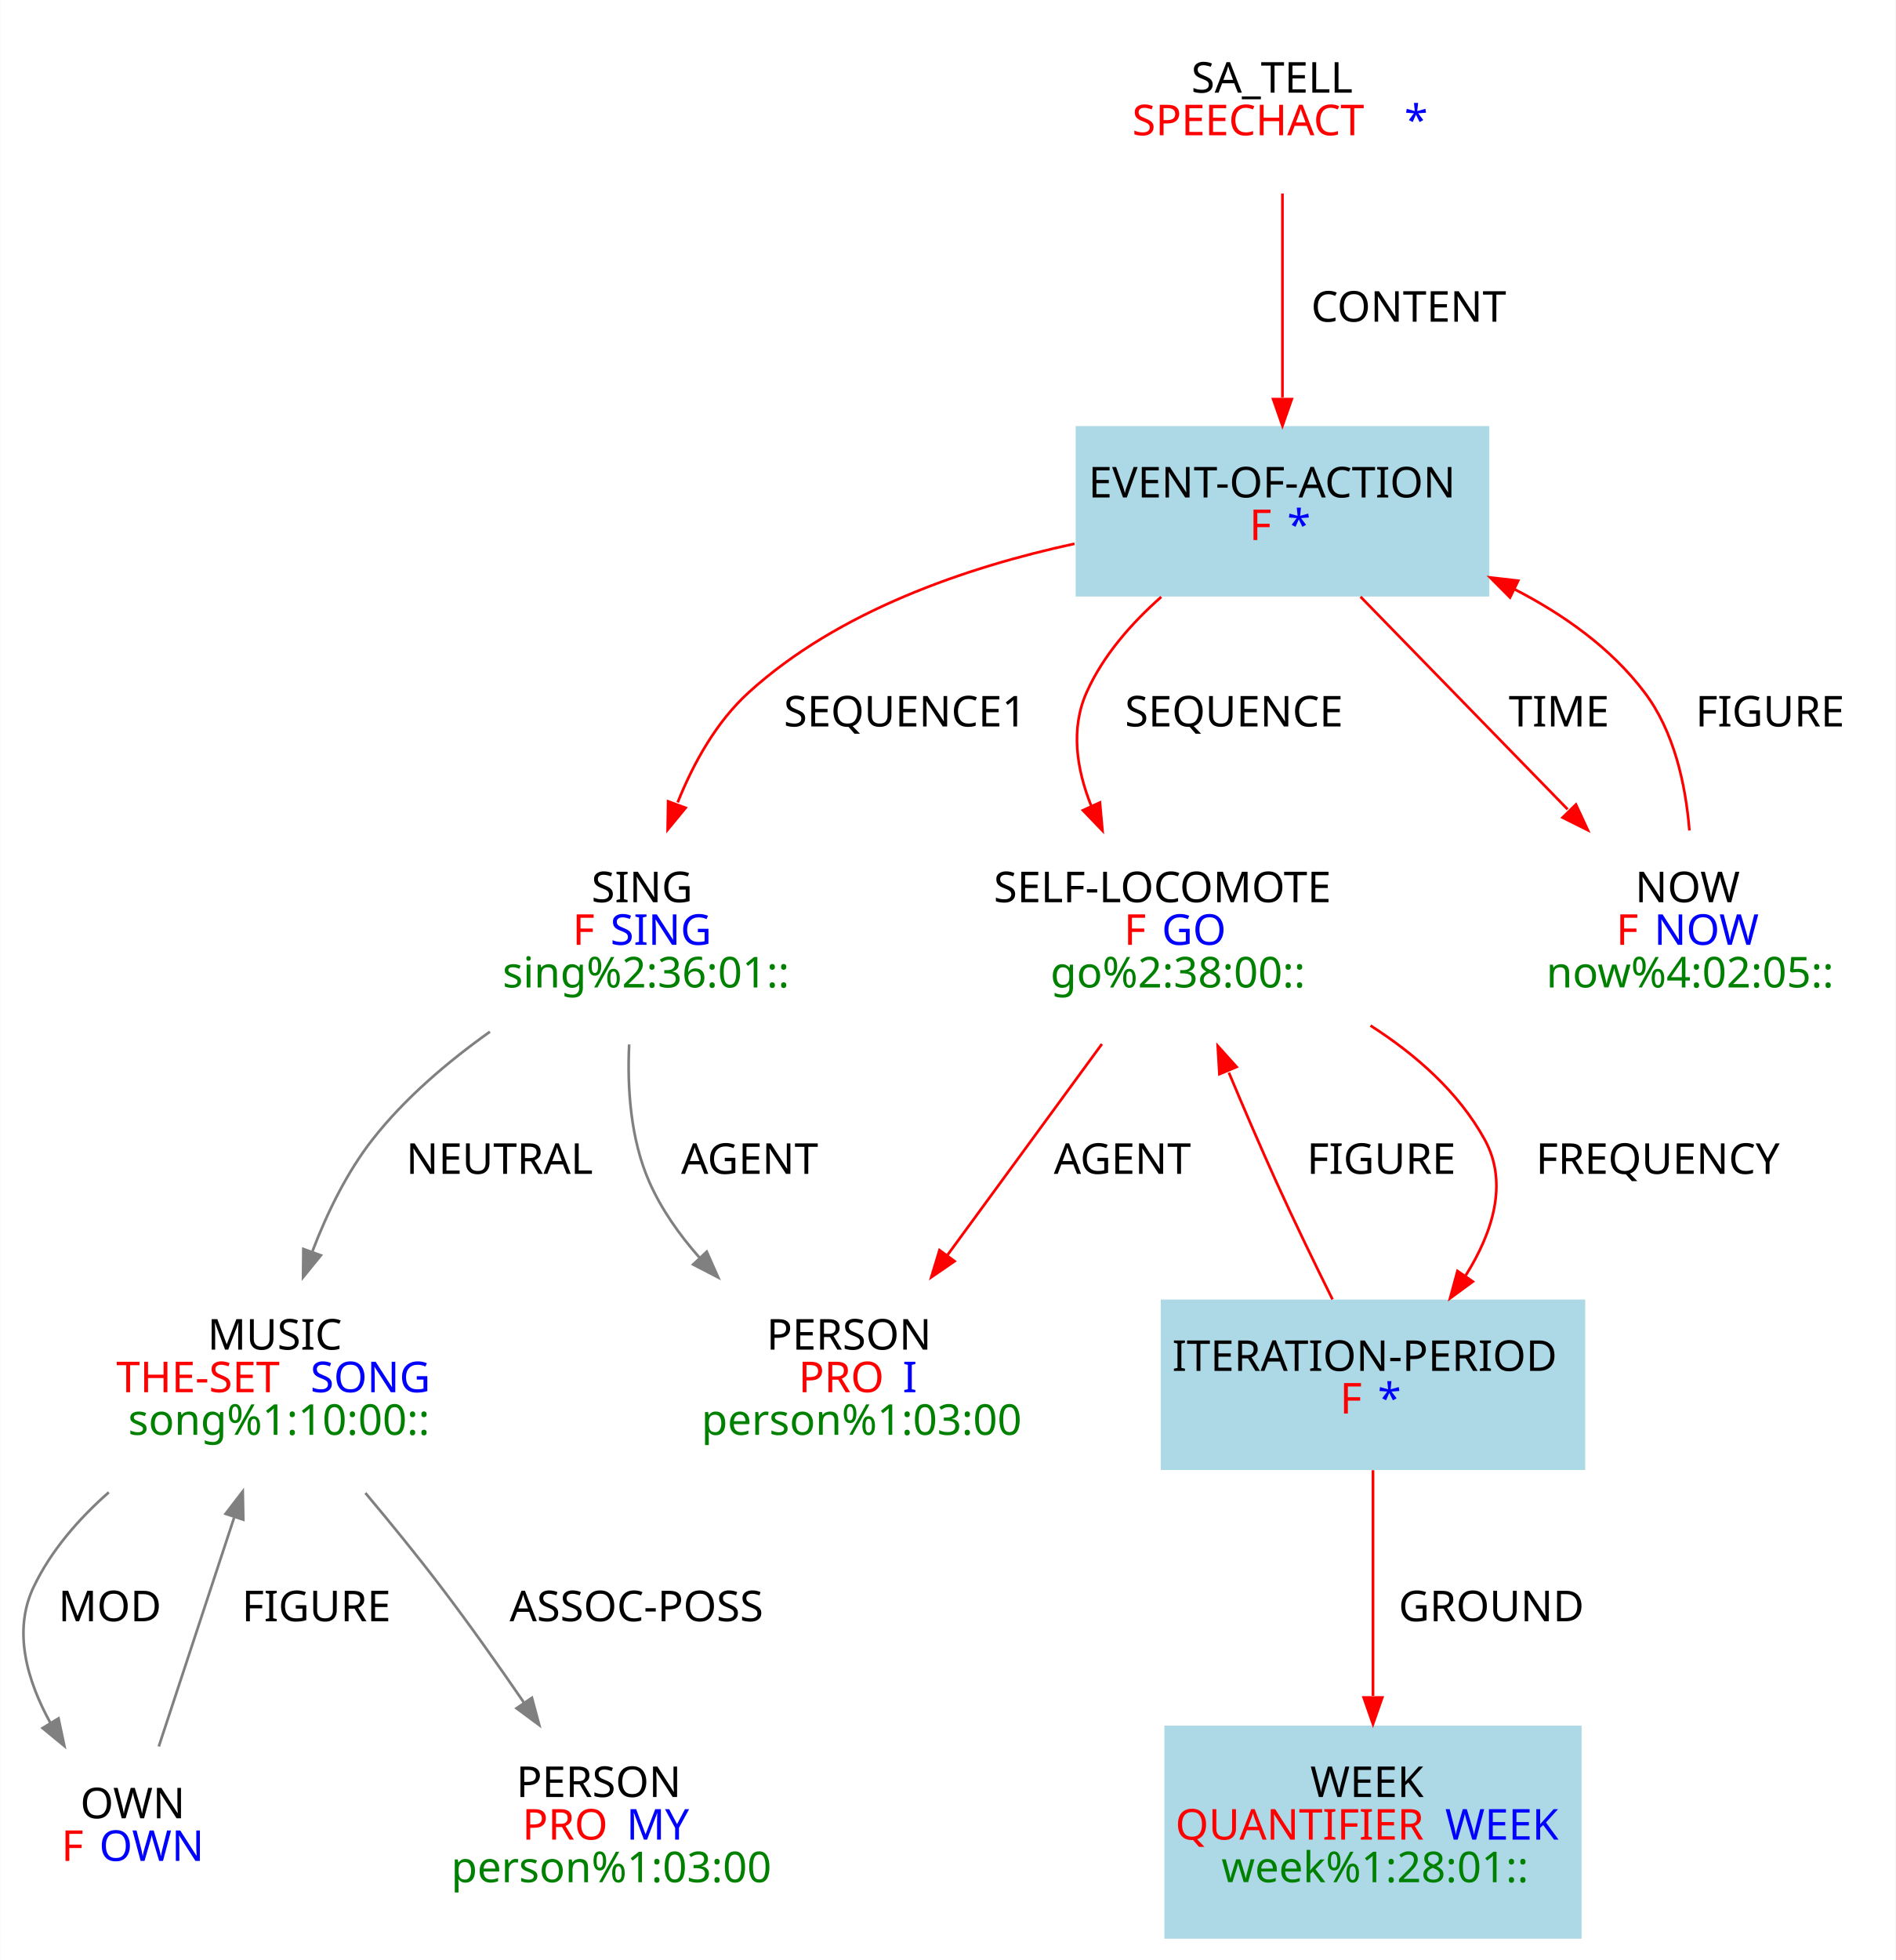
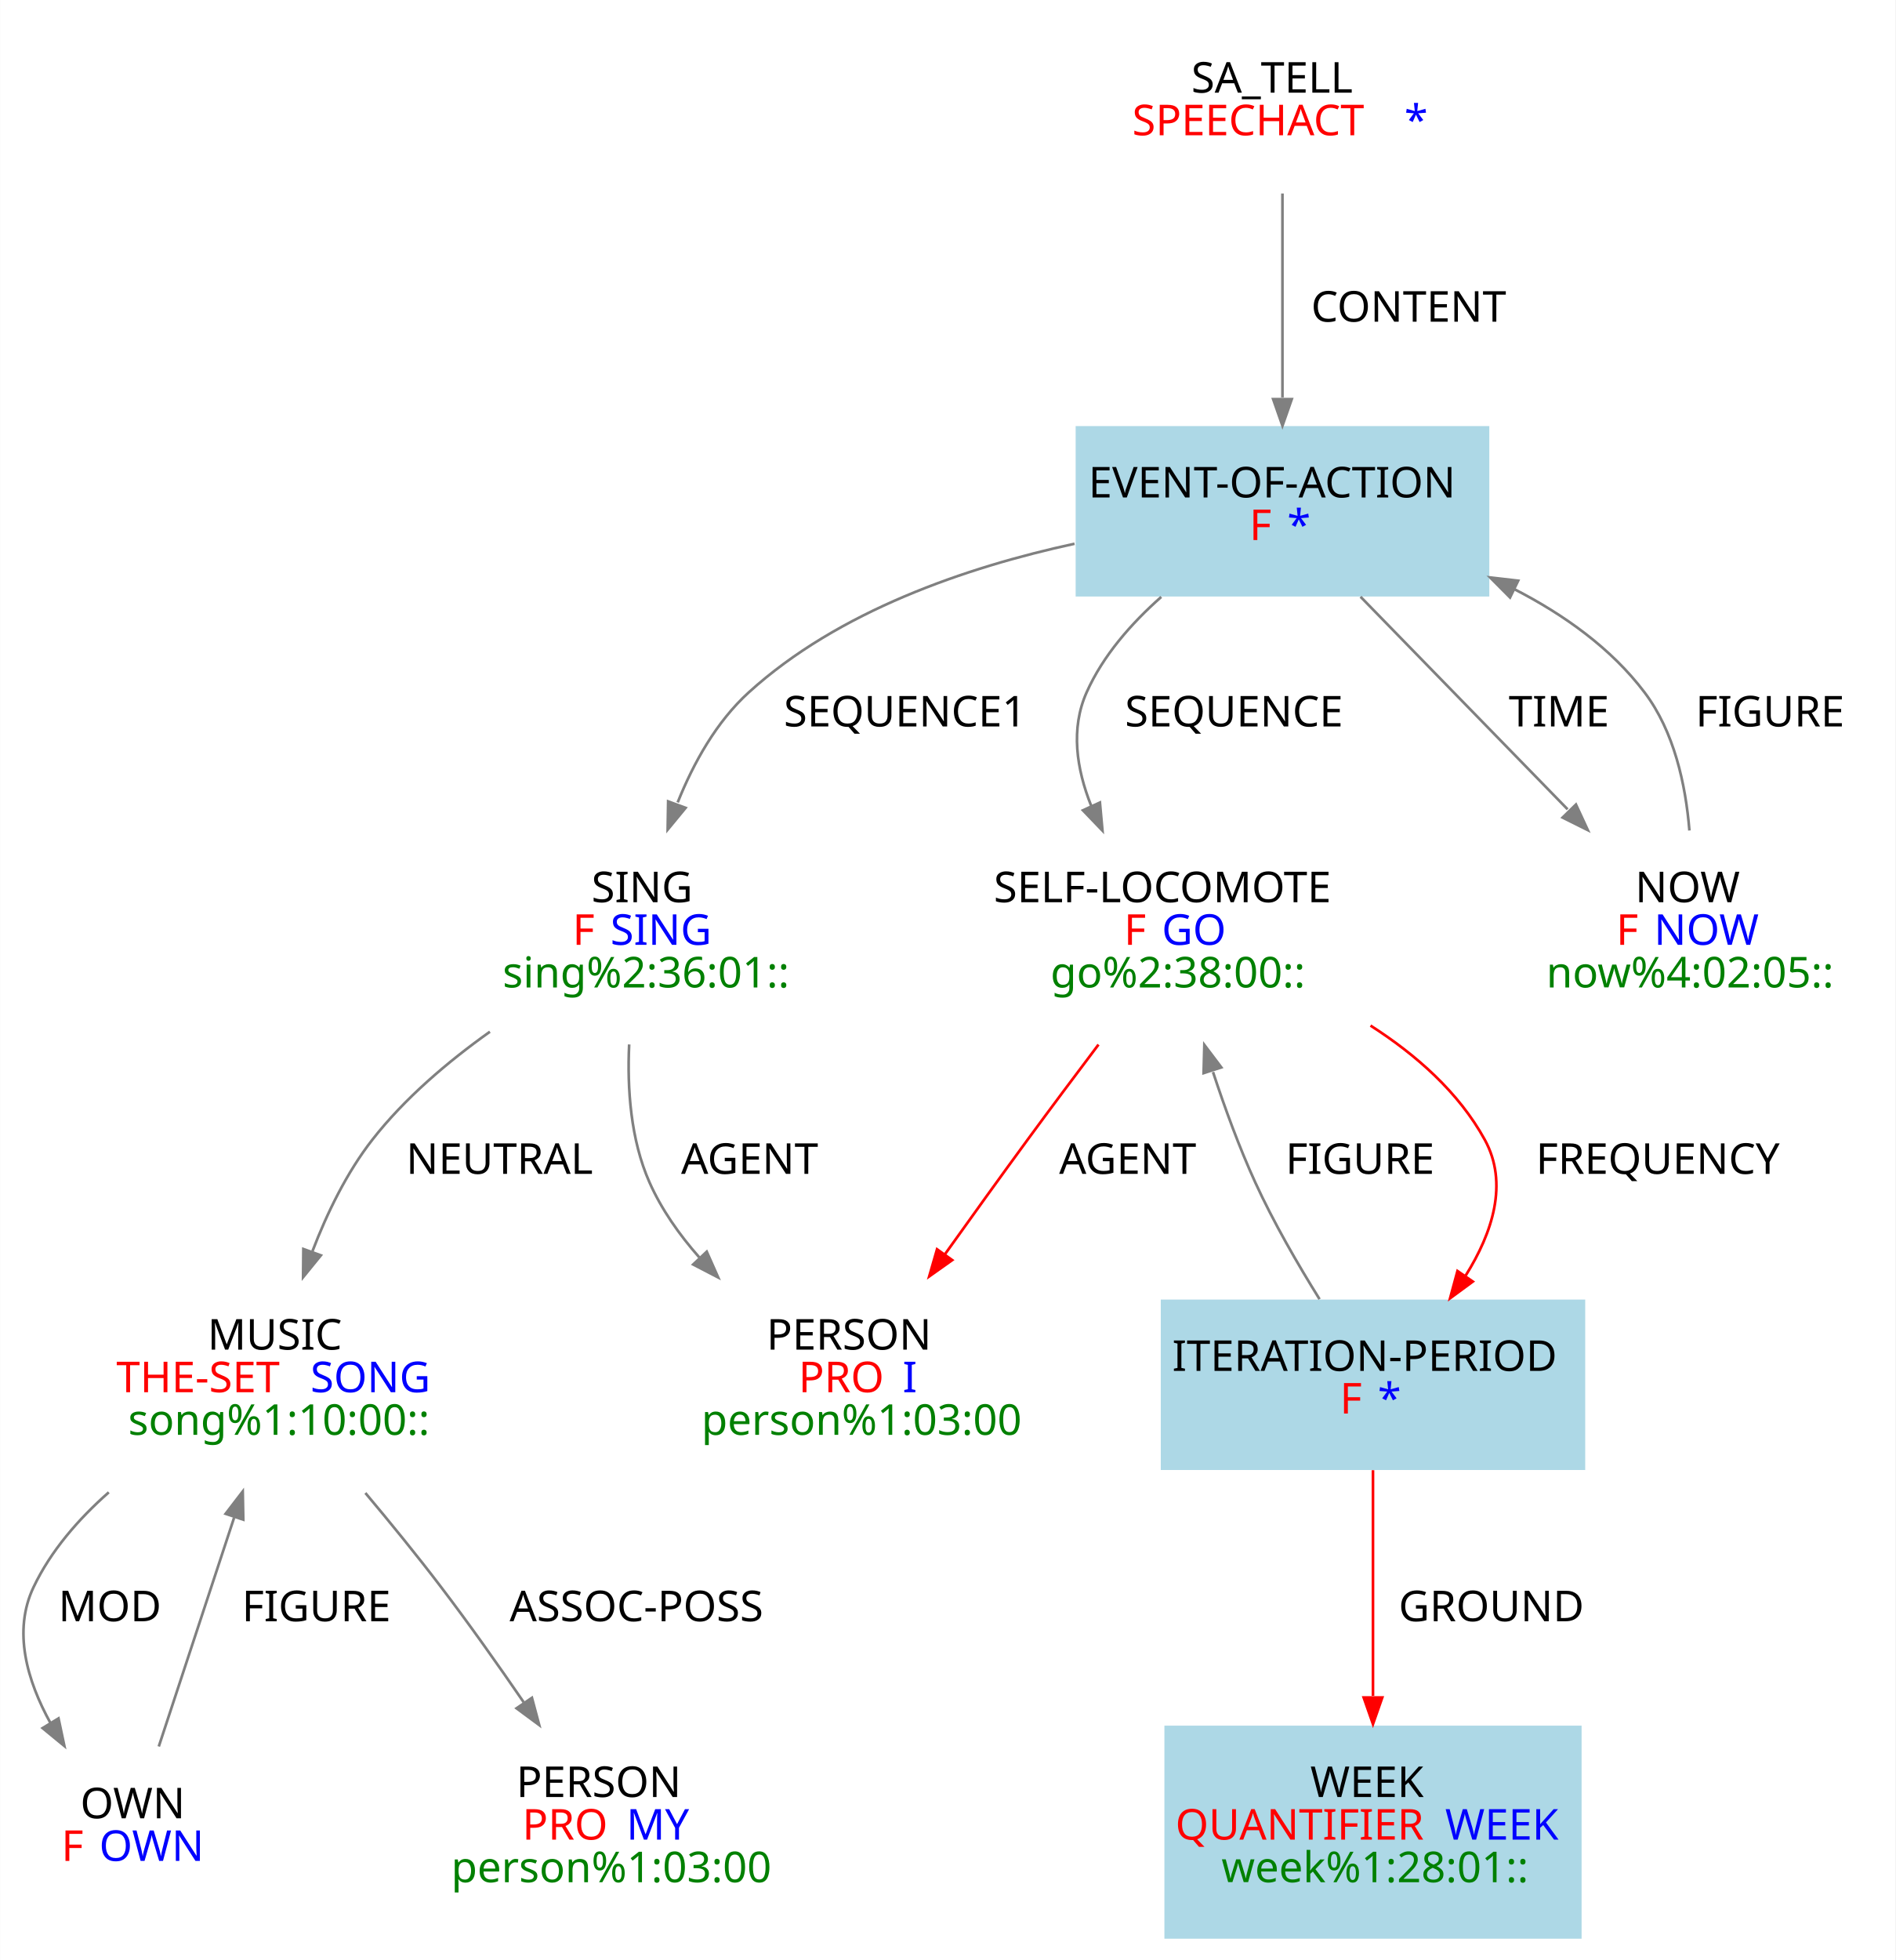
<svg xmlns="http://www.w3.org/2000/svg" xmlns:xlink="http://www.w3.org/1999/xlink" width="356pt" height="368pt" viewBox="0.00 0.00 355.94 368.00">
  <g id="graph0" class="graph" transform="scale(1 1) rotate(0) translate(4 364)">
    <polygon fill="white" stroke="transparent" points="-4,4 -4,-364 351.94,-364 351.94,4 -4,4" />
    <g id="node1" class="node">
      <g id="a_node1">
        <a xlink:href="http://trips.ihmc.us/lexicon/data/ONT::SA_TELL.xml" xlink:title="&lt;font color=&quot;green&quot;&gt;&lt;br /&gt;&lt;/font&gt; &lt;font color=&quot;black&quot;&gt;SA_TELL&lt;/font&gt; &lt;font color=&quot;green&quot;&gt;&lt;br /&gt;&lt;/font&gt; &lt;font color=&quot;red&quot;&gt;SPEECHACT&lt;/font&gt; &lt;font color=&quot;blue&quot;&gt;* &lt;/font&gt; &lt;font color=&quot;green&quot;&gt;&lt;br /&gt; &lt;/font&gt;">
          <text text-anchor="start" x="217.48" y="-346.6" font-family="Work Sans" font-size="8.00"> </text>
          <text text-anchor="start" x="219.7" y="-346.6" font-family="Work Sans" font-size="8.00">SA_TELL</text>
          <text text-anchor="start" x="253.95" y="-346.6" font-family="Work Sans" font-size="8.00"> </text>
          <text text-anchor="start" x="206.37" y="-338.6" font-family="Work Sans" font-size="8.00"> </text>
          <text text-anchor="start" x="208.6" y="-338.6" font-family="Work Sans" font-size="8.00" fill="red">SPEECHACT</text>
          <text text-anchor="start" x="257.49" y="-338.6" font-family="Work Sans" font-size="8.00"> </text>
          <text text-anchor="start" x="259.72" y="-338.6" font-family="Work Sans" font-size="8.00" fill="blue">* </text>
          <text text-anchor="start" x="265.05" y="-338.6" font-family="Work Sans" font-size="8.00"> </text>
          <text text-anchor="start" x="235.71" y="-330.6" font-family="Work Sans" font-size="8.00" fill="green"> </text>
        </a>
      </g>
    </g>
    <g id="node2" class="node">
      <g id="a_node2">
        <a xlink:href="http://trips.ihmc.us/lexicon/data/ONT::EVENT-OF-ACTION.xml" xlink:title="&lt;font color=&quot;green&quot;&gt;&lt;br /&gt;&lt;/font&gt; &lt;font color=&quot;black&quot;&gt;EVENT-OF-ACTION&lt;/font&gt; &lt;font color=&quot;green&quot;&gt;&lt;br /&gt;&lt;/font&gt; &lt;font color=&quot;red&quot;&gt;F&lt;/font&gt; &lt;font color=&quot;blue&quot;&gt;* &lt;/font&gt; &lt;font color=&quot;green&quot;&gt;&lt;br /&gt; &lt;/font&gt;">
          <polygon fill="lightblue" stroke="transparent" points="275.67,-284 197.98,-284 197.98,-252 275.67,-252 275.67,-284" />
          <text text-anchor="start" x="198.15" y="-270.6" font-family="Work Sans" font-size="8.00"> </text>
          <text text-anchor="start" x="200.38" y="-270.6" font-family="Work Sans" font-size="8.00">EVENT-OF-ACTION</text>
          <text text-anchor="start" x="273.27" y="-270.6" font-family="Work Sans" font-size="8.00"> </text>
          <text text-anchor="start" x="228.38" y="-262.6" font-family="Work Sans" font-size="8.00"> </text>
          <text text-anchor="start" x="230.6" y="-262.6" font-family="Work Sans" font-size="8.00" fill="red">F</text>
          <text text-anchor="start" x="235.49" y="-262.6" font-family="Work Sans" font-size="8.00"> </text>
          <text text-anchor="start" x="237.71" y="-262.6" font-family="Work Sans" font-size="8.00" fill="blue">* </text>
          <text text-anchor="start" x="243.05" y="-262.6" font-family="Work Sans" font-size="8.00"> </text>
          <text text-anchor="start" x="235.71" y="-254.6" font-family="Work Sans" font-size="8.00" fill="green"> </text>
        </a>
      </g>
    </g>
-     <g id="edge14" class="edge">
-       <path fill="none" stroke="red" stroke-width="0.5" d="M236.82,-327.67C236.82,-316.58 236.82,-301.49 236.82,-289.38" />
-       <polygon fill="red" stroke="red" stroke-width="0.5" points="238.57,-289.06 236.82,-284.06 235.07,-289.06 238.57,-289.06" />
+     <g id="edge11" class="edge">
+       <path fill="none" stroke="grey" stroke-width="0.5" d="M236.82,-327.67C236.82,-316.58 236.82,-301.49 236.82,-289.38" />
+       <polygon fill="grey" stroke="grey" stroke-width="0.5" points="238.57,-289.06 236.82,-284.06 235.07,-289.06 238.57,-289.06" />
      <text text-anchor="middle" x="260.53" y="-303.6" font-family="Work Sans" font-size="8.00"> CONTENT   </text>
    </g>
    <g id="node3" class="node">
      <g id="a_node3">
        <a xlink:href="http://trips.ihmc.us/lexicon/data/ONT::SING.xml" xlink:title="&lt;font color=&quot;green&quot;&gt;&lt;br /&gt;&lt;/font&gt; &lt;font color=&quot;black&quot;&gt;SING&lt;/font&gt; &lt;font color=&quot;green&quot;&gt;&lt;br /&gt;&lt;/font&gt; &lt;font color=&quot;red&quot;&gt;F&lt;/font&gt; &lt;font color=&quot;blue&quot;&gt;SING&lt;/font&gt; &lt;font color=&quot;green&quot;&gt;&lt;br /&gt;&lt;/font&gt; &lt;font color=&quot;green&quot;&gt;sing%2:36:01::&lt;/font&gt; &lt;font color=&quot;green&quot;&gt;&lt;br /&gt; &lt;/font&gt;">
          <text text-anchor="start" x="104.82" y="-194.6" font-family="Work Sans" font-size="8.00"> </text>
          <text text-anchor="start" x="107.05" y="-194.6" font-family="Work Sans" font-size="8.00">SING</text>
          <text text-anchor="start" x="126.6" y="-194.6" font-family="Work Sans" font-size="8.00"> </text>
          <text text-anchor="start" x="101.27" y="-186.6" font-family="Work Sans" font-size="8.00"> </text>
          <text text-anchor="start" x="103.49" y="-186.6" font-family="Work Sans" font-size="8.00" fill="red">F</text>
          <text text-anchor="start" x="108.38" y="-186.6" font-family="Work Sans" font-size="8.00"> </text>
          <text text-anchor="start" x="110.6" y="-186.6" font-family="Work Sans" font-size="8.00" fill="blue">SING</text>
          <text text-anchor="start" x="130.16" y="-186.6" font-family="Work Sans" font-size="8.00"> </text>
          <text text-anchor="start" x="88.14" y="-178.6" font-family="Work Sans" font-size="8.00"> </text>
          <text text-anchor="start" x="90.36" y="-178.6" font-family="Work Sans" font-size="8.00" fill="green">sing%2:36:01::</text>
          <text text-anchor="start" x="143.29" y="-178.6" font-family="Work Sans" font-size="8.00"> </text>
          <text text-anchor="start" x="115.71" y="-170.6" font-family="Work Sans" font-size="8.00" fill="green"> </text>
        </a>
      </g>
    </g>
-     <g id="edge4" class="edge">
-       <path fill="none" stroke="red" stroke-width="0.5" d="M197.77,-261.91C177.44,-257.5 153.4,-249.28 136.59,-234 130.53,-228.5 126.24,-220.81 123.24,-213.34" />
-       <polygon fill="red" stroke="red" stroke-width="0.5" points="124.73,-212.32 121.36,-208.23 121.45,-213.53 124.73,-212.32" />
+     <g id="edge7" class="edge">
+       <path fill="none" stroke="grey" stroke-width="0.5" d="M197.77,-261.91C177.44,-257.5 153.4,-249.28 136.59,-234 130.53,-228.5 126.24,-220.81 123.24,-213.34" />
+       <polygon fill="grey" stroke="grey" stroke-width="0.5" points="124.73,-212.32 121.36,-208.23 121.45,-213.53 124.73,-212.32" />
      <text text-anchor="middle" x="165.94" y="-227.6" font-family="Work Sans" font-size="8.00"> SEQUENCE1   </text>
    </g>
    <g id="node4" class="node">
      <g id="a_node4">
        <a xlink:href="http://trips.ihmc.us/lexicon/data/ONT::SELF-LOCOMOTE.xml" xlink:title="&lt;font color=&quot;green&quot;&gt;&lt;br /&gt;&lt;/font&gt; &lt;font color=&quot;black&quot;&gt;SELF-LOCOMOTE&lt;/font&gt; &lt;font color=&quot;green&quot;&gt;&lt;br /&gt;&lt;/font&gt; &lt;font color=&quot;red&quot;&gt;F&lt;/font&gt; &lt;font color=&quot;blue&quot;&gt;GO&lt;/font&gt; &lt;font color=&quot;green&quot;&gt;&lt;br /&gt;&lt;/font&gt; &lt;font color=&quot;green&quot;&gt;go%2:38:00::&lt;/font&gt; &lt;font color=&quot;green&quot;&gt;&lt;br /&gt; &lt;/font&gt;">
          <text text-anchor="start" x="180.38" y="-194.6" font-family="Work Sans" font-size="8.00"> </text>
          <text text-anchor="start" x="182.6" y="-194.6" font-family="Work Sans" font-size="8.00">SELF-LOCOMOTE</text>
          <text text-anchor="start" x="251.05" y="-194.6" font-family="Work Sans" font-size="8.00"> </text>
          <text text-anchor="start" x="204.82" y="-186.6" font-family="Work Sans" font-size="8.00"> </text>
          <text text-anchor="start" x="207.05" y="-186.6" font-family="Work Sans" font-size="8.00" fill="red">F</text>
          <text text-anchor="start" x="211.93" y="-186.6" font-family="Work Sans" font-size="8.00"> </text>
          <text text-anchor="start" x="214.16" y="-186.6" font-family="Work Sans" font-size="8.00" fill="blue">GO</text>
          <text text-anchor="start" x="226.6" y="-186.6" font-family="Work Sans" font-size="8.00"> </text>
          <text text-anchor="start" x="191.03" y="-178.6" font-family="Work Sans" font-size="8.00"> </text>
          <text text-anchor="start" x="193.25" y="-178.6" font-family="Work Sans" font-size="8.00" fill="green">go%2:38:00::</text>
          <text text-anchor="start" x="240.4" y="-178.6" font-family="Work Sans" font-size="8.00"> </text>
          <text text-anchor="start" x="215.71" y="-170.6" font-family="Work Sans" font-size="8.00" fill="green"> </text>
        </a>
      </g>
    </g>
-     <g id="edge12" class="edge">
-       <path fill="none" stroke="red" stroke-width="0.5" d="M214.06,-251.93C208.42,-246.95 203.11,-240.89 200.04,-234 197,-227.19 198.13,-219.66 200.89,-212.73" />
-       <polygon fill="red" stroke="red" stroke-width="0.5" points="202.54,-213.32 203.02,-208.04 199.35,-211.86 202.54,-213.32" />
+     <g id="edge2" class="edge">
+       <path fill="none" stroke="grey" stroke-width="0.5" d="M214.06,-251.93C208.42,-246.95 203.11,-240.89 200.04,-234 197,-227.19 198.13,-219.66 200.89,-212.73" />
+       <polygon fill="grey" stroke="grey" stroke-width="0.5" points="202.54,-213.32 203.02,-208.04 199.35,-211.86 202.54,-213.32" />
      <text text-anchor="middle" x="227.72" y="-227.6" font-family="Work Sans" font-size="8.00"> SEQUENCE   </text>
    </g>
    <g id="node5" class="node">
      <g id="a_node5">
        <a xlink:href="http://trips.ihmc.us/lexicon/data/ONT::NOW.xml" xlink:title="&lt;font color=&quot;green&quot;&gt;&lt;br /&gt;&lt;/font&gt; &lt;font color=&quot;black&quot;&gt;NOW&lt;/font&gt; &lt;font color=&quot;green&quot;&gt;&lt;br /&gt;&lt;/font&gt; &lt;font color=&quot;red&quot;&gt;F&lt;/font&gt; &lt;font color=&quot;blue&quot;&gt;NOW&lt;/font&gt; &lt;font color=&quot;green&quot;&gt;&lt;br /&gt;&lt;/font&gt; &lt;font color=&quot;green&quot;&gt;now%4:02:05::&lt;/font&gt; &lt;font color=&quot;green&quot;&gt;&lt;br /&gt; &lt;/font&gt;">
          <text text-anchor="start" x="300.83" y="-194.6" font-family="Work Sans" font-size="8.00"> </text>
          <text text-anchor="start" x="303.05" y="-194.6" font-family="Work Sans" font-size="8.00">NOW</text>
          <text text-anchor="start" x="322.6" y="-194.6" font-family="Work Sans" font-size="8.00"> </text>
          <text text-anchor="start" x="297.27" y="-186.6" font-family="Work Sans" font-size="8.00"> </text>
          <text text-anchor="start" x="299.49" y="-186.6" font-family="Work Sans" font-size="8.00" fill="red">F</text>
          <text text-anchor="start" x="304.38" y="-186.6" font-family="Work Sans" font-size="8.00"> </text>
          <text text-anchor="start" x="306.6" y="-186.6" font-family="Work Sans" font-size="8.00" fill="blue">NOW</text>
          <text text-anchor="start" x="326.15" y="-186.6" font-family="Work Sans" font-size="8.00"> </text>
          <text text-anchor="start" x="284.14" y="-178.6" font-family="Work Sans" font-size="8.00"> </text>
          <text text-anchor="start" x="286.36" y="-178.6" font-family="Work Sans" font-size="8.00" fill="green">now%4:02:05::</text>
          <text text-anchor="start" x="339.29" y="-178.6" font-family="Work Sans" font-size="8.00"> </text>
          <text text-anchor="start" x="311.71" y="-170.6" font-family="Work Sans" font-size="8.00" fill="green"> </text>
        </a>
      </g>
    </g>
-     <g id="edge2" class="edge">
-       <path fill="none" stroke="red" stroke-width="0.5" d="M251.48,-251.96C262.5,-240.65 277.8,-224.94 290.37,-212.05" />
-       <polygon fill="red" stroke="red" stroke-width="0.5" points="291.94,-212.95 294.17,-208.14 289.43,-210.5 291.94,-212.95" />
+     <g id="edge10" class="edge">
+       <path fill="none" stroke="grey" stroke-width="0.5" d="M251.48,-251.96C262.5,-240.65 277.8,-224.94 290.37,-212.05" />
+       <polygon fill="grey" stroke="grey" stroke-width="0.5" points="291.94,-212.95 294.17,-208.14 289.43,-210.5 291.94,-212.95" />
      <text text-anchor="middle" x="288.75" y="-227.6" font-family="Work Sans" font-size="8.00"> TIME   </text>
    </g>
    <g id="node6" class="node">
      <g id="a_node6">
        <a xlink:href="http://trips.ihmc.us/lexicon/data/ONT::PERSON.xml" xlink:title="&lt;font color=&quot;green&quot;&gt;&lt;br /&gt;&lt;/font&gt; &lt;font color=&quot;black&quot;&gt;PERSON&lt;/font&gt; &lt;font color=&quot;green&quot;&gt;&lt;br /&gt;&lt;/font&gt; &lt;font color=&quot;red&quot;&gt;PRO&lt;/font&gt; &lt;font color=&quot;blue&quot;&gt;I&lt;/font&gt; &lt;font color=&quot;green&quot;&gt;&lt;br /&gt;&lt;/font&gt; &lt;font color=&quot;green&quot;&gt;person%1:03:00&lt;/font&gt; &lt;font color=&quot;green&quot;&gt;&lt;br /&gt; &lt;/font&gt;">
          <text text-anchor="start" x="137.71" y="-110.6" font-family="Work Sans" font-size="8.00"> </text>
          <text text-anchor="start" x="139.93" y="-110.6" font-family="Work Sans" font-size="8.00">PERSON</text>
          <text text-anchor="start" x="173.72" y="-110.6" font-family="Work Sans" font-size="8.00"> </text>
          <text text-anchor="start" x="143.71" y="-102.6" font-family="Work Sans" font-size="8.00"> </text>
          <text text-anchor="start" x="145.93" y="-102.6" font-family="Work Sans" font-size="8.00" fill="red">PRO</text>
          <text text-anchor="start" x="163.27" y="-102.6" font-family="Work Sans" font-size="8.00"> </text>
          <text text-anchor="start" x="165.49" y="-102.6" font-family="Work Sans" font-size="8.00" fill="blue">I</text>
          <text text-anchor="start" x="167.72" y="-102.6" font-family="Work Sans" font-size="8.00"> </text>
          <text text-anchor="start" x="125.47" y="-94.6" font-family="Work Sans" font-size="8.00"> </text>
          <text text-anchor="start" x="127.69" y="-94.6" font-family="Work Sans" font-size="8.00" fill="green">person%1:03:00</text>
          <text text-anchor="start" x="185.96" y="-94.6" font-family="Work Sans" font-size="8.00"> </text>
          <text text-anchor="start" x="155.71" y="-86.6" font-family="Work Sans" font-size="8.00" fill="green"> </text>
        </a>
      </g>
    </g>
-     <g id="edge5" class="edge">
+     <g id="edge3" class="edge">
      <path fill="none" stroke="grey" stroke-width="0.5" d="M114.13,-167.9C113.74,-159.61 114.4,-150 117.95,-142 120.21,-136.91 123.53,-132.19 127.29,-127.93" />
      <polygon fill="grey" stroke="grey" stroke-width="0.5" points="128.7,-128.99 130.85,-124.15 126.15,-126.59 128.7,-128.99" />
      <text text-anchor="middle" x="136.76" y="-143.6" font-family="Work Sans" font-size="8.00"> AGENT   </text>
    </g>
    <g id="node9" class="node">
      <g id="a_node9">
        <a xlink:href="http://trips.ihmc.us/lexicon/data/ONT::MUSIC.xml" xlink:title="&lt;font color=&quot;green&quot;&gt;&lt;br /&gt;&lt;/font&gt; &lt;font color=&quot;black&quot;&gt;MUSIC&lt;/font&gt; &lt;font color=&quot;green&quot;&gt;&lt;br /&gt;&lt;/font&gt; &lt;font color=&quot;red&quot;&gt;THE-SET&lt;/font&gt; &lt;font color=&quot;blue&quot;&gt;SONG&lt;/font&gt; &lt;font color=&quot;green&quot;&gt;&lt;br /&gt;&lt;/font&gt; &lt;font color=&quot;green&quot;&gt;song%1:10:00::&lt;/font&gt; &lt;font color=&quot;green&quot;&gt;&lt;br /&gt; &lt;/font&gt;">
          <text text-anchor="start" x="32.71" y="-110.6" font-family="Work Sans" font-size="8.00"> </text>
          <text text-anchor="start" x="34.94" y="-110.6" font-family="Work Sans" font-size="8.00">MUSIC</text>
          <text text-anchor="start" x="60.71" y="-110.6" font-family="Work Sans" font-size="8.00"> </text>
          <text text-anchor="start" x="15.6" y="-102.6" font-family="Work Sans" font-size="8.00"> </text>
          <text text-anchor="start" x="17.82" y="-102.6" font-family="Work Sans" font-size="8.00" fill="red">THE-SET</text>
          <text text-anchor="start" x="52.05" y="-102.6" font-family="Work Sans" font-size="8.00"> </text>
          <text text-anchor="start" x="54.27" y="-102.6" font-family="Work Sans" font-size="8.00" fill="blue">SONG</text>
          <text text-anchor="start" x="77.83" y="-102.6" font-family="Work Sans" font-size="8.00"> </text>
          <text text-anchor="start" x="17.8" y="-94.6" font-family="Work Sans" font-size="8.00"> </text>
          <text text-anchor="start" x="20.03" y="-94.6" font-family="Work Sans" font-size="8.00" fill="green">song%1:10:00::</text>
          <text text-anchor="start" x="75.62" y="-94.6" font-family="Work Sans" font-size="8.00"> </text>
          <text text-anchor="start" x="46.71" y="-86.6" font-family="Work Sans" font-size="8.00" fill="green"> </text>
        </a>
      </g>
    </g>
-     <g id="edge1" class="edge">
+     <g id="edge9" class="edge">
      <path fill="none" stroke="grey" stroke-width="0.5" d="M87.98,-170.29C80.03,-164.63 71.94,-157.76 65.89,-150 61.09,-143.85 57.4,-136.26 54.65,-129.08" />
      <polygon fill="grey" stroke="grey" stroke-width="0.5" points="56.23,-128.3 52.89,-124.19 52.94,-129.49 56.23,-128.3" />
      <text text-anchor="middle" x="89.79" y="-143.6" font-family="Work Sans" font-size="8.00"> NEUTRAL   </text>
    </g>
-     <g id="edge13" class="edge">
-       <path fill="none" stroke="red" stroke-width="0.5" d="M202.91,-167.98C194.26,-156.16 183.08,-140.89 173.9,-128.34" />
-       <polygon fill="red" stroke="red" stroke-width="0.5" points="175.24,-127.2 170.87,-124.2 172.41,-129.27 175.24,-127.2" />
-       <text text-anchor="middle" x="206.76" y="-143.6" font-family="Work Sans" font-size="8.00"> AGENT   </text>
+     <g id="edge14" class="edge">
+       <path fill="none" stroke="red" stroke-width="0.5" d="M202.27,-167.87C197.95,-162.14 193.23,-155.84 188.95,-150 183.88,-143.08 178.42,-135.5 173.48,-128.57" />
+       <polygon fill="red" stroke="red" stroke-width="0.5" points="174.8,-127.41 170.48,-124.35 171.95,-129.44 174.8,-127.41" />
+       <text text-anchor="middle" x="207.76" y="-143.6" font-family="Work Sans" font-size="8.00"> AGENT   </text>
    </g>
    <g id="node7" class="node">
      <g id="a_node7">
        <a xlink:href="http://trips.ihmc.us/lexicon/data/ONT::ITERATION-PERIOD.xml" xlink:title="&lt;font color=&quot;green&quot;&gt;&lt;br /&gt;&lt;/font&gt; &lt;font color=&quot;black&quot;&gt;ITERATION-PERIOD&lt;/font&gt; &lt;font color=&quot;green&quot;&gt;&lt;br /&gt;&lt;/font&gt; &lt;font color=&quot;red&quot;&gt;F&lt;/font&gt; &lt;font color=&quot;blue&quot;&gt;* &lt;/font&gt; &lt;font color=&quot;green&quot;&gt;&lt;br /&gt; &lt;/font&gt;">
          <polygon fill="lightblue" stroke="transparent" points="293.68,-120 213.97,-120 213.97,-88 293.68,-88 293.68,-120" />
          <text text-anchor="start" x="213.89" y="-106.6" font-family="Work Sans" font-size="8.00"> </text>
          <text text-anchor="start" x="216.12" y="-106.6" font-family="Work Sans" font-size="8.00">ITERATION-PERIOD</text>
          <text text-anchor="start" x="291.53" y="-106.6" font-family="Work Sans" font-size="8.00"> </text>
          <text text-anchor="start" x="245.38" y="-98.6" font-family="Work Sans" font-size="8.00"> </text>
          <text text-anchor="start" x="247.6" y="-98.6" font-family="Work Sans" font-size="8.00" fill="red">F</text>
          <text text-anchor="start" x="252.49" y="-98.6" font-family="Work Sans" font-size="8.00"> </text>
          <text text-anchor="start" x="254.71" y="-98.6" font-family="Work Sans" font-size="8.00" fill="blue">* </text>
          <text text-anchor="start" x="260.05" y="-98.6" font-family="Work Sans" font-size="8.00"> </text>
          <text text-anchor="start" x="252.71" y="-90.6" font-family="Work Sans" font-size="8.00" fill="green"> </text>
        </a>
      </g>
    </g>
-     <g id="edge9" class="edge">
+     <g id="edge4" class="edge">
      <path fill="none" stroke="red" stroke-width="0.5" d="M253.36,-171.44C261.91,-165.97 269.94,-158.9 274.82,-150 279.3,-141.84 276.26,-132.55 271.25,-124.54" />
      <polygon fill="red" stroke="red" stroke-width="0.5" points="272.57,-123.38 268.3,-120.24 269.69,-125.36 272.57,-123.38" />
      <text text-anchor="middle" x="307.31" y="-143.6" font-family="Work Sans" font-size="8.00"> FREQUENCY   </text>
    </g>
-     <g id="edge11" class="edge">
-       <path fill="none" stroke="red" stroke-width="0.5" d="M313.25,-208.07C312.54,-216.73 310.38,-226.66 304.82,-234 298.57,-242.28 289.69,-248.59 280.41,-253.36" />
-       <polygon fill="red" stroke="red" stroke-width="0.5" points="279.56,-251.82 275.82,-255.58 281.09,-254.97 279.56,-251.82" />
+     <g id="edge13" class="edge">
+       <path fill="none" stroke="grey" stroke-width="0.5" d="M313.25,-208.07C312.54,-216.73 310.38,-226.66 304.82,-234 298.57,-242.28 289.69,-248.59 280.41,-253.36" />
+       <polygon fill="grey" stroke="grey" stroke-width="0.5" points="279.56,-251.82 275.82,-255.58 281.09,-254.97 279.56,-251.82" />
      <text text-anchor="middle" x="328.38" y="-227.6" font-family="Work Sans" font-size="8.00"> FIGURE   </text>
    </g>
-     <g id="edge8" class="edge">
-       <path fill="none" stroke="red" stroke-width="0.5" d="M246.22,-120.03C242.9,-126.71 239.02,-134.71 235.71,-142 232.7,-148.64 229.57,-155.9 226.76,-162.61" />
-       <polygon fill="red" stroke="red" stroke-width="0.5" points="224.98,-162.33 224.67,-167.62 228.21,-163.68 224.98,-162.33" />
-       <text text-anchor="middle" x="255.38" y="-143.6" font-family="Work Sans" font-size="8.00"> FIGURE   </text>
+     <g id="edge12" class="edge">
+       <path fill="none" stroke="grey" stroke-width="0.5" d="M243.79,-120.07C239.7,-126.63 235.14,-134.51 231.71,-142 228.71,-148.56 226.02,-155.9 223.78,-162.72" />
+       <polygon fill="grey" stroke="grey" stroke-width="0.5" points="222.01,-162.52 222.15,-167.82 225.34,-163.59 222.01,-162.52" />
+       <text text-anchor="middle" x="251.38" y="-143.6" font-family="Work Sans" font-size="8.00"> FIGURE   </text>
    </g>
    <g id="node8" class="node">
      <g id="a_node8">
        <a xlink:href="http://trips.ihmc.us/lexicon/data/ONT::WEEK.xml" xlink:title="&lt;font color=&quot;green&quot;&gt;&lt;br /&gt;&lt;/font&gt; &lt;font color=&quot;black&quot;&gt;WEEK&lt;/font&gt; &lt;font color=&quot;green&quot;&gt;&lt;br /&gt;&lt;/font&gt; &lt;font color=&quot;red&quot;&gt;QUANTIFIER&lt;/font&gt; &lt;font color=&quot;blue&quot;&gt;WEEK&lt;/font&gt; &lt;font color=&quot;green&quot;&gt;&lt;br /&gt;&lt;/font&gt; &lt;font color=&quot;green&quot;&gt;week%1:28:01::&lt;/font&gt; &lt;font color=&quot;green&quot;&gt;&lt;br /&gt; &lt;/font&gt;">
          <polygon fill="lightblue" stroke="transparent" points="293,-40 214.65,-40 214.65,0 293,0 293,-40" />
          <text text-anchor="start" x="239.82" y="-26.6" font-family="Work Sans" font-size="8.00"> </text>
          <text text-anchor="start" x="242.05" y="-26.6" font-family="Work Sans" font-size="8.00">WEEK</text>
          <text text-anchor="start" x="265.6" y="-26.6" font-family="Work Sans" font-size="8.00"> </text>
          <text text-anchor="start" x="214.49" y="-18.6" font-family="Work Sans" font-size="8.00"> </text>
          <text text-anchor="start" x="216.71" y="-18.6" font-family="Work Sans" font-size="8.00" fill="red">QUANTIFIER</text>
          <text text-anchor="start" x="265.16" y="-18.6" font-family="Work Sans" font-size="8.00"> </text>
          <text text-anchor="start" x="267.38" y="-18.6" font-family="Work Sans" font-size="8.00" fill="blue">WEEK</text>
          <text text-anchor="start" x="290.94" y="-18.6" font-family="Work Sans" font-size="8.00"> </text>
          <text text-anchor="start" x="223.14" y="-10.6" font-family="Work Sans" font-size="8.00"> </text>
          <text text-anchor="start" x="225.36" y="-10.6" font-family="Work Sans" font-size="8.00" fill="green">week%1:28:01::</text>
          <text text-anchor="start" x="282.29" y="-10.6" font-family="Work Sans" font-size="8.00"> </text>
          <text text-anchor="start" x="252.71" y="-2.6" font-family="Work Sans" font-size="8.00" fill="green"> </text>
        </a>
      </g>
    </g>
-     <g id="edge3" class="edge">
+     <g id="edge5" class="edge">
      <path fill="none" stroke="red" stroke-width="0.5" d="M253.82,-87.96C253.82,-76.12 253.82,-59.38 253.82,-45.6" />
      <polygon fill="red" stroke="red" stroke-width="0.5" points="255.57,-45.29 253.82,-40.29 252.07,-45.29 255.57,-45.29" />
      <text text-anchor="middle" x="276.05" y="-59.6" font-family="Work Sans" font-size="8.00"> GROUND   </text>
    </g>
    <g id="node10" class="node">
      <g id="a_node10">
        <a xlink:href="http://trips.ihmc.us/lexicon/data/ONT::PERSON.xml" xlink:title="&lt;font color=&quot;green&quot;&gt;&lt;br /&gt;&lt;/font&gt; &lt;font color=&quot;black&quot;&gt;PERSON&lt;/font&gt; &lt;font color=&quot;green&quot;&gt;&lt;br /&gt;&lt;/font&gt; &lt;font color=&quot;red&quot;&gt;PRO&lt;/font&gt; &lt;font color=&quot;blue&quot;&gt;MY&lt;/font&gt; &lt;font color=&quot;green&quot;&gt;&lt;br /&gt;&lt;/font&gt; &lt;font color=&quot;green&quot;&gt;person%1:03:00&lt;/font&gt; &lt;font color=&quot;green&quot;&gt;&lt;br /&gt; &lt;/font&gt;">
          <text text-anchor="start" x="90.71" y="-26.6" font-family="Work Sans" font-size="8.00"> </text>
          <text text-anchor="start" x="92.93" y="-26.6" font-family="Work Sans" font-size="8.00">PERSON</text>
          <text text-anchor="start" x="126.72" y="-26.6" font-family="Work Sans" font-size="8.00"> </text>
          <text text-anchor="start" x="91.82" y="-18.6" font-family="Work Sans" font-size="8.00"> </text>
          <text text-anchor="start" x="94.05" y="-18.6" font-family="Work Sans" font-size="8.00" fill="red">PRO</text>
          <text text-anchor="start" x="111.38" y="-18.6" font-family="Work Sans" font-size="8.00"> </text>
          <text text-anchor="start" x="113.6" y="-18.6" font-family="Work Sans" font-size="8.00" fill="blue">MY</text>
          <text text-anchor="start" x="125.6" y="-18.6" font-family="Work Sans" font-size="8.00"> </text>
          <text text-anchor="start" x="78.47" y="-10.6" font-family="Work Sans" font-size="8.00"> </text>
          <text text-anchor="start" x="80.69" y="-10.6" font-family="Work Sans" font-size="8.00" fill="green">person%1:03:00</text>
          <text text-anchor="start" x="138.96" y="-10.6" font-family="Work Sans" font-size="8.00"> </text>
          <text text-anchor="start" x="108.71" y="-2.6" font-family="Work Sans" font-size="8.00" fill="green"> </text>
        </a>
      </g>
    </g>
-     <g id="edge7" class="edge">
+     <g id="edge1" class="edge">
      <path fill="none" stroke="grey" stroke-width="0.5" d="M64.59,-83.69C69.3,-78.08 74.36,-71.87 78.82,-66 84.06,-59.12 89.49,-51.44 94.32,-44.4" />
      <polygon fill="grey" stroke="grey" stroke-width="0.5" points="95.87,-45.23 97.24,-40.11 92.98,-43.26 95.87,-45.23" />
      <text text-anchor="middle" x="115.5" y="-59.6" font-family="Work Sans" font-size="8.00"> ASSOC-POSS   </text>
    </g>
    <g id="node11" class="node">
      <g id="a_node11">
        <a xlink:href="http://trips.ihmc.us/lexicon/data/ONT::OWN.xml" xlink:title="&lt;font color=&quot;green&quot;&gt;&lt;br /&gt;&lt;/font&gt; &lt;font color=&quot;black&quot;&gt;OWN&lt;/font&gt; &lt;font color=&quot;green&quot;&gt;&lt;br /&gt;&lt;/font&gt; &lt;font color=&quot;red&quot;&gt;F&lt;/font&gt; &lt;font color=&quot;blue&quot;&gt;OWN&lt;/font&gt; &lt;font color=&quot;green&quot;&gt;&lt;br /&gt; &lt;/font&gt;">
          <text text-anchor="start" x="8.83" y="-22.6" font-family="Work Sans" font-size="8.00"> </text>
          <text text-anchor="start" x="11.05" y="-22.6" font-family="Work Sans" font-size="8.00">OWN</text>
          <text text-anchor="start" x="30.6" y="-22.6" font-family="Work Sans" font-size="8.00"> </text>
          <text text-anchor="start" x="5.27" y="-14.6" font-family="Work Sans" font-size="8.00"> </text>
          <text text-anchor="start" x="7.49" y="-14.6" font-family="Work Sans" font-size="8.00" fill="red">F</text>
          <text text-anchor="start" x="12.38" y="-14.6" font-family="Work Sans" font-size="8.00"> </text>
          <text text-anchor="start" x="14.6" y="-14.6" font-family="Work Sans" font-size="8.00" fill="blue">OWN</text>
          <text text-anchor="start" x="34.15" y="-14.6" font-family="Work Sans" font-size="8.00"> </text>
          <text text-anchor="start" x="19.71" y="-6.6" font-family="Work Sans" font-size="8.00" fill="green"> </text>
        </a>
      </g>
    </g>
-     <g id="edge10" class="edge">
+     <g id="edge8" class="edge">
      <path fill="none" stroke="grey" stroke-width="0.5" d="M16.4,-83.81C10.68,-78.77 5.51,-72.81 2.27,-66 -1.65,-57.76 1.04,-48.46 5.46,-40.47" />
      <polygon fill="grey" stroke="grey" stroke-width="0.5" points="6.96,-41.36 8.06,-36.18 3.97,-39.54 6.96,-41.36" />
      <text text-anchor="middle" x="16.6" y="-59.6" font-family="Work Sans" font-size="8.00"> MOD   </text>
    </g>
    <g id="edge6" class="edge">
      <path fill="none" stroke="grey" stroke-width="0.5" d="M25.79,-36.09C29.75,-48.1 35.36,-65.15 39.93,-79.03" />
      <polygon fill="grey" stroke="grey" stroke-width="0.5" points="38.34,-79.78 41.56,-83.98 41.66,-78.68 38.34,-79.78" />
      <text text-anchor="middle" x="55.38" y="-59.6" font-family="Work Sans" font-size="8.00"> FIGURE   </text>
    </g>
  </g>
</svg>
